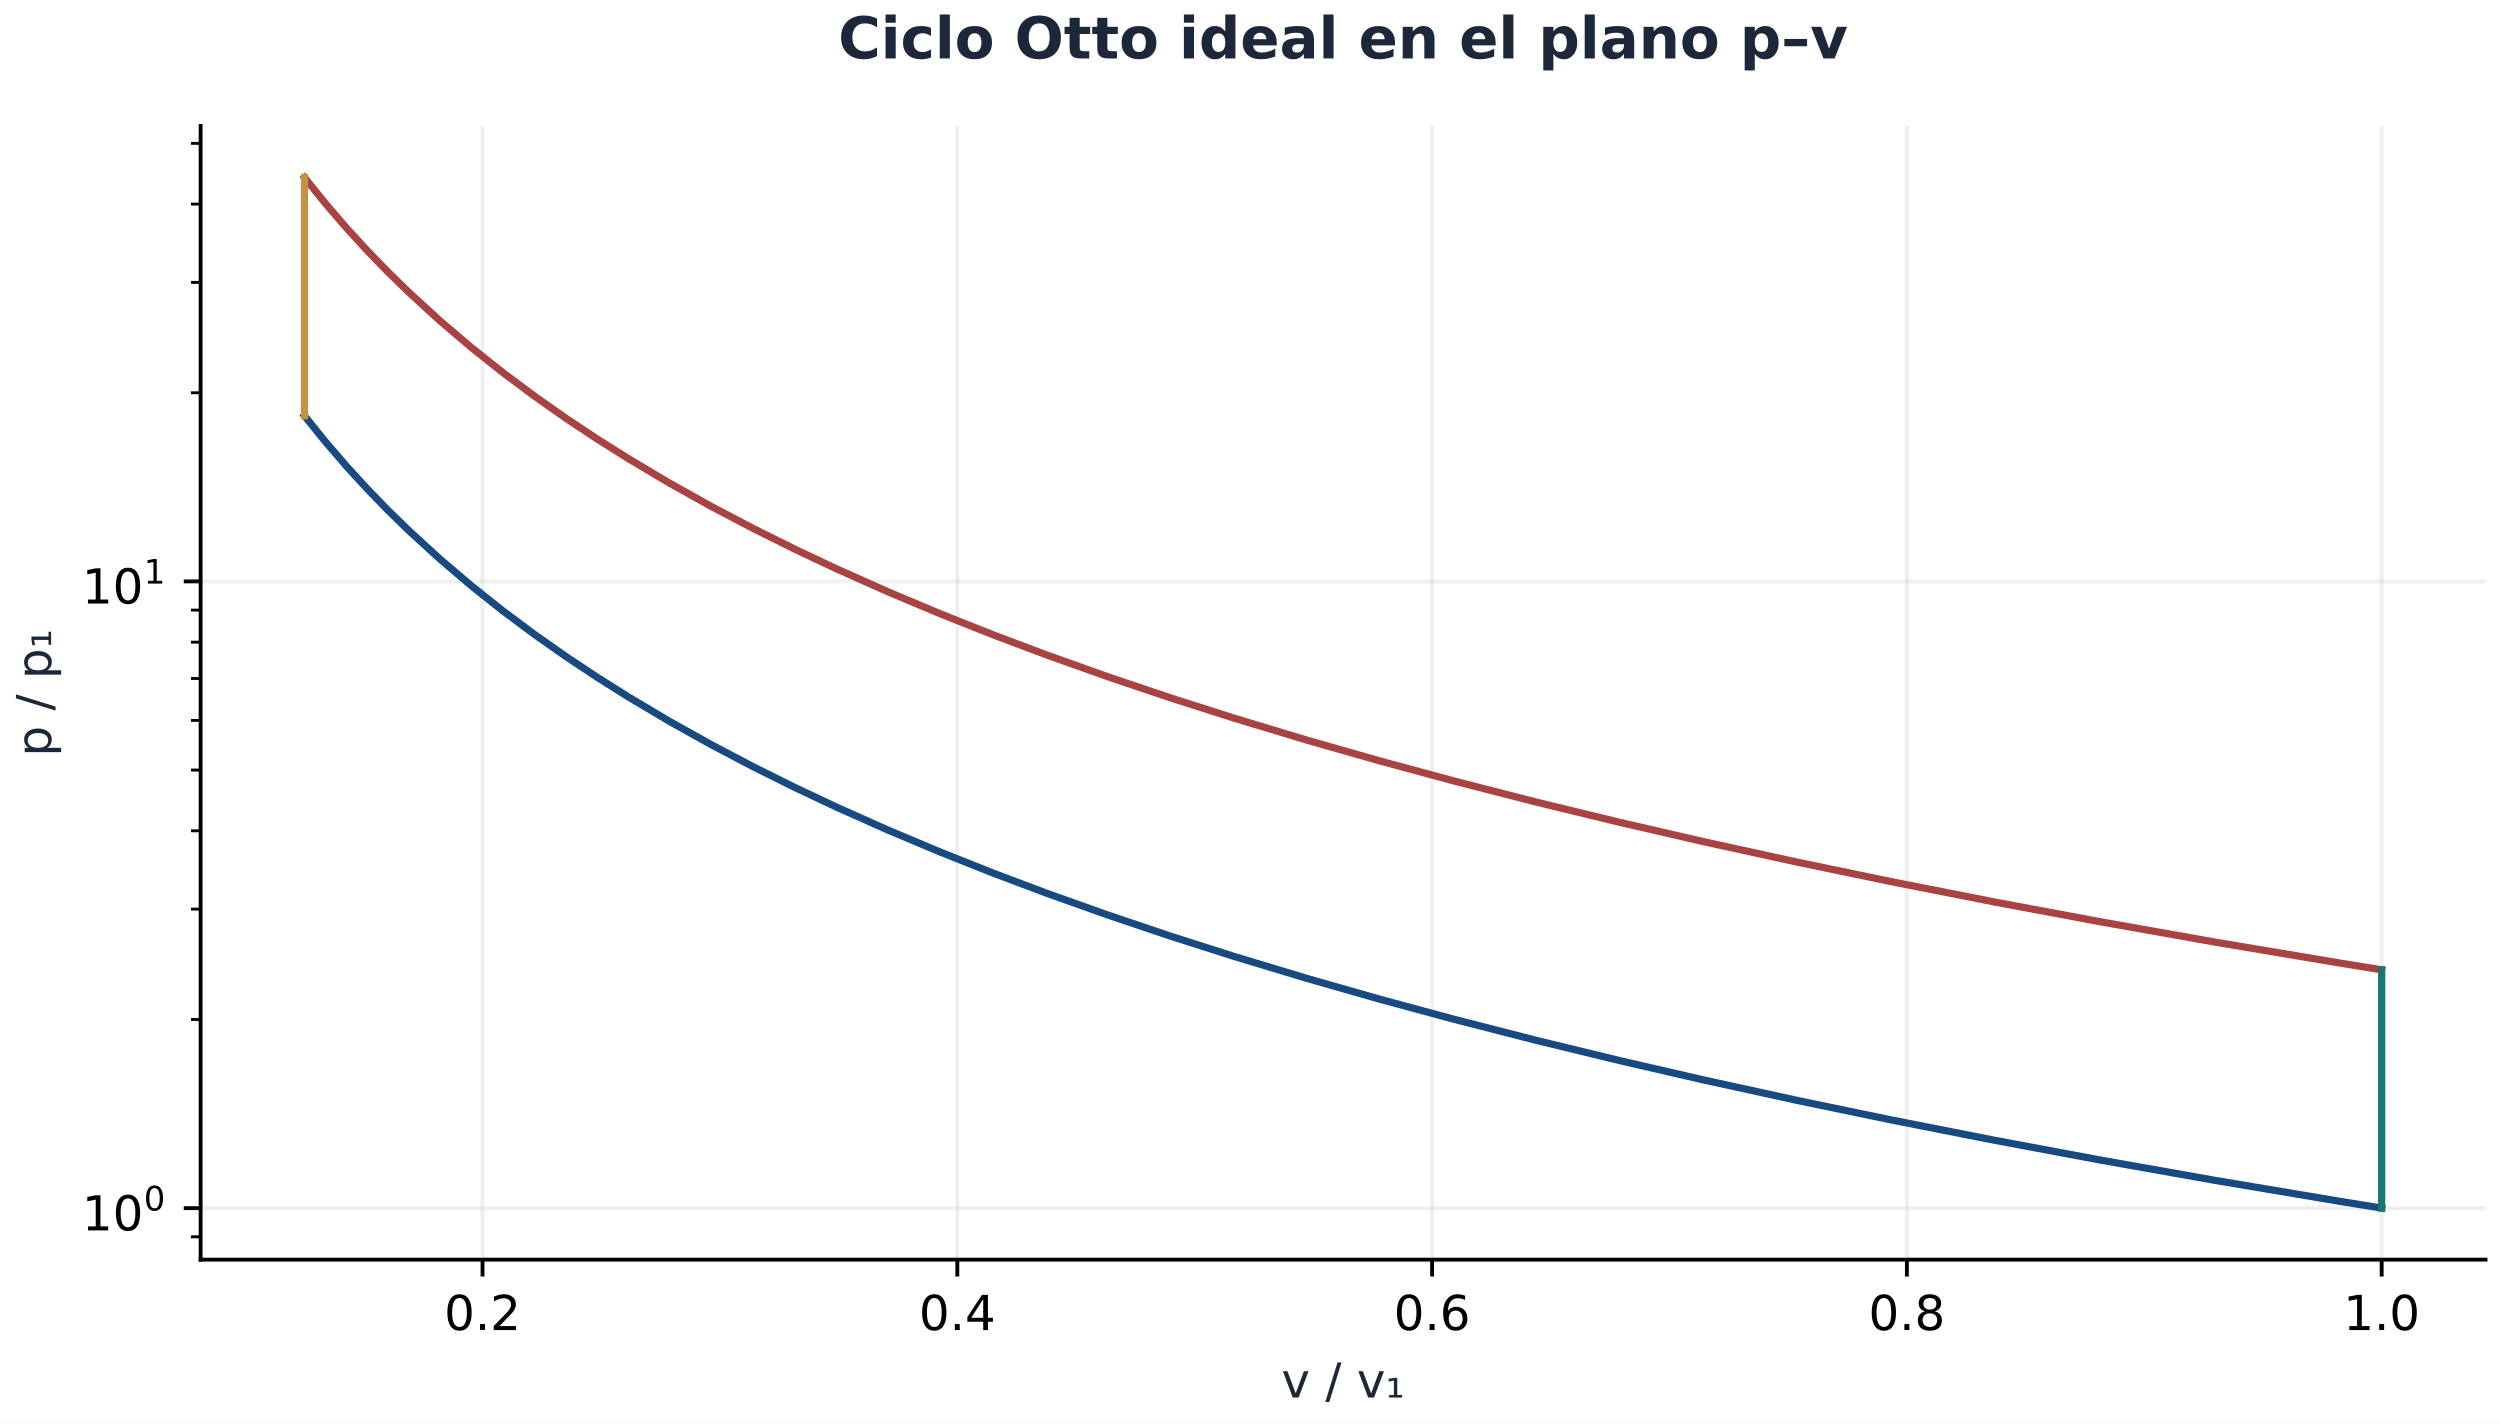
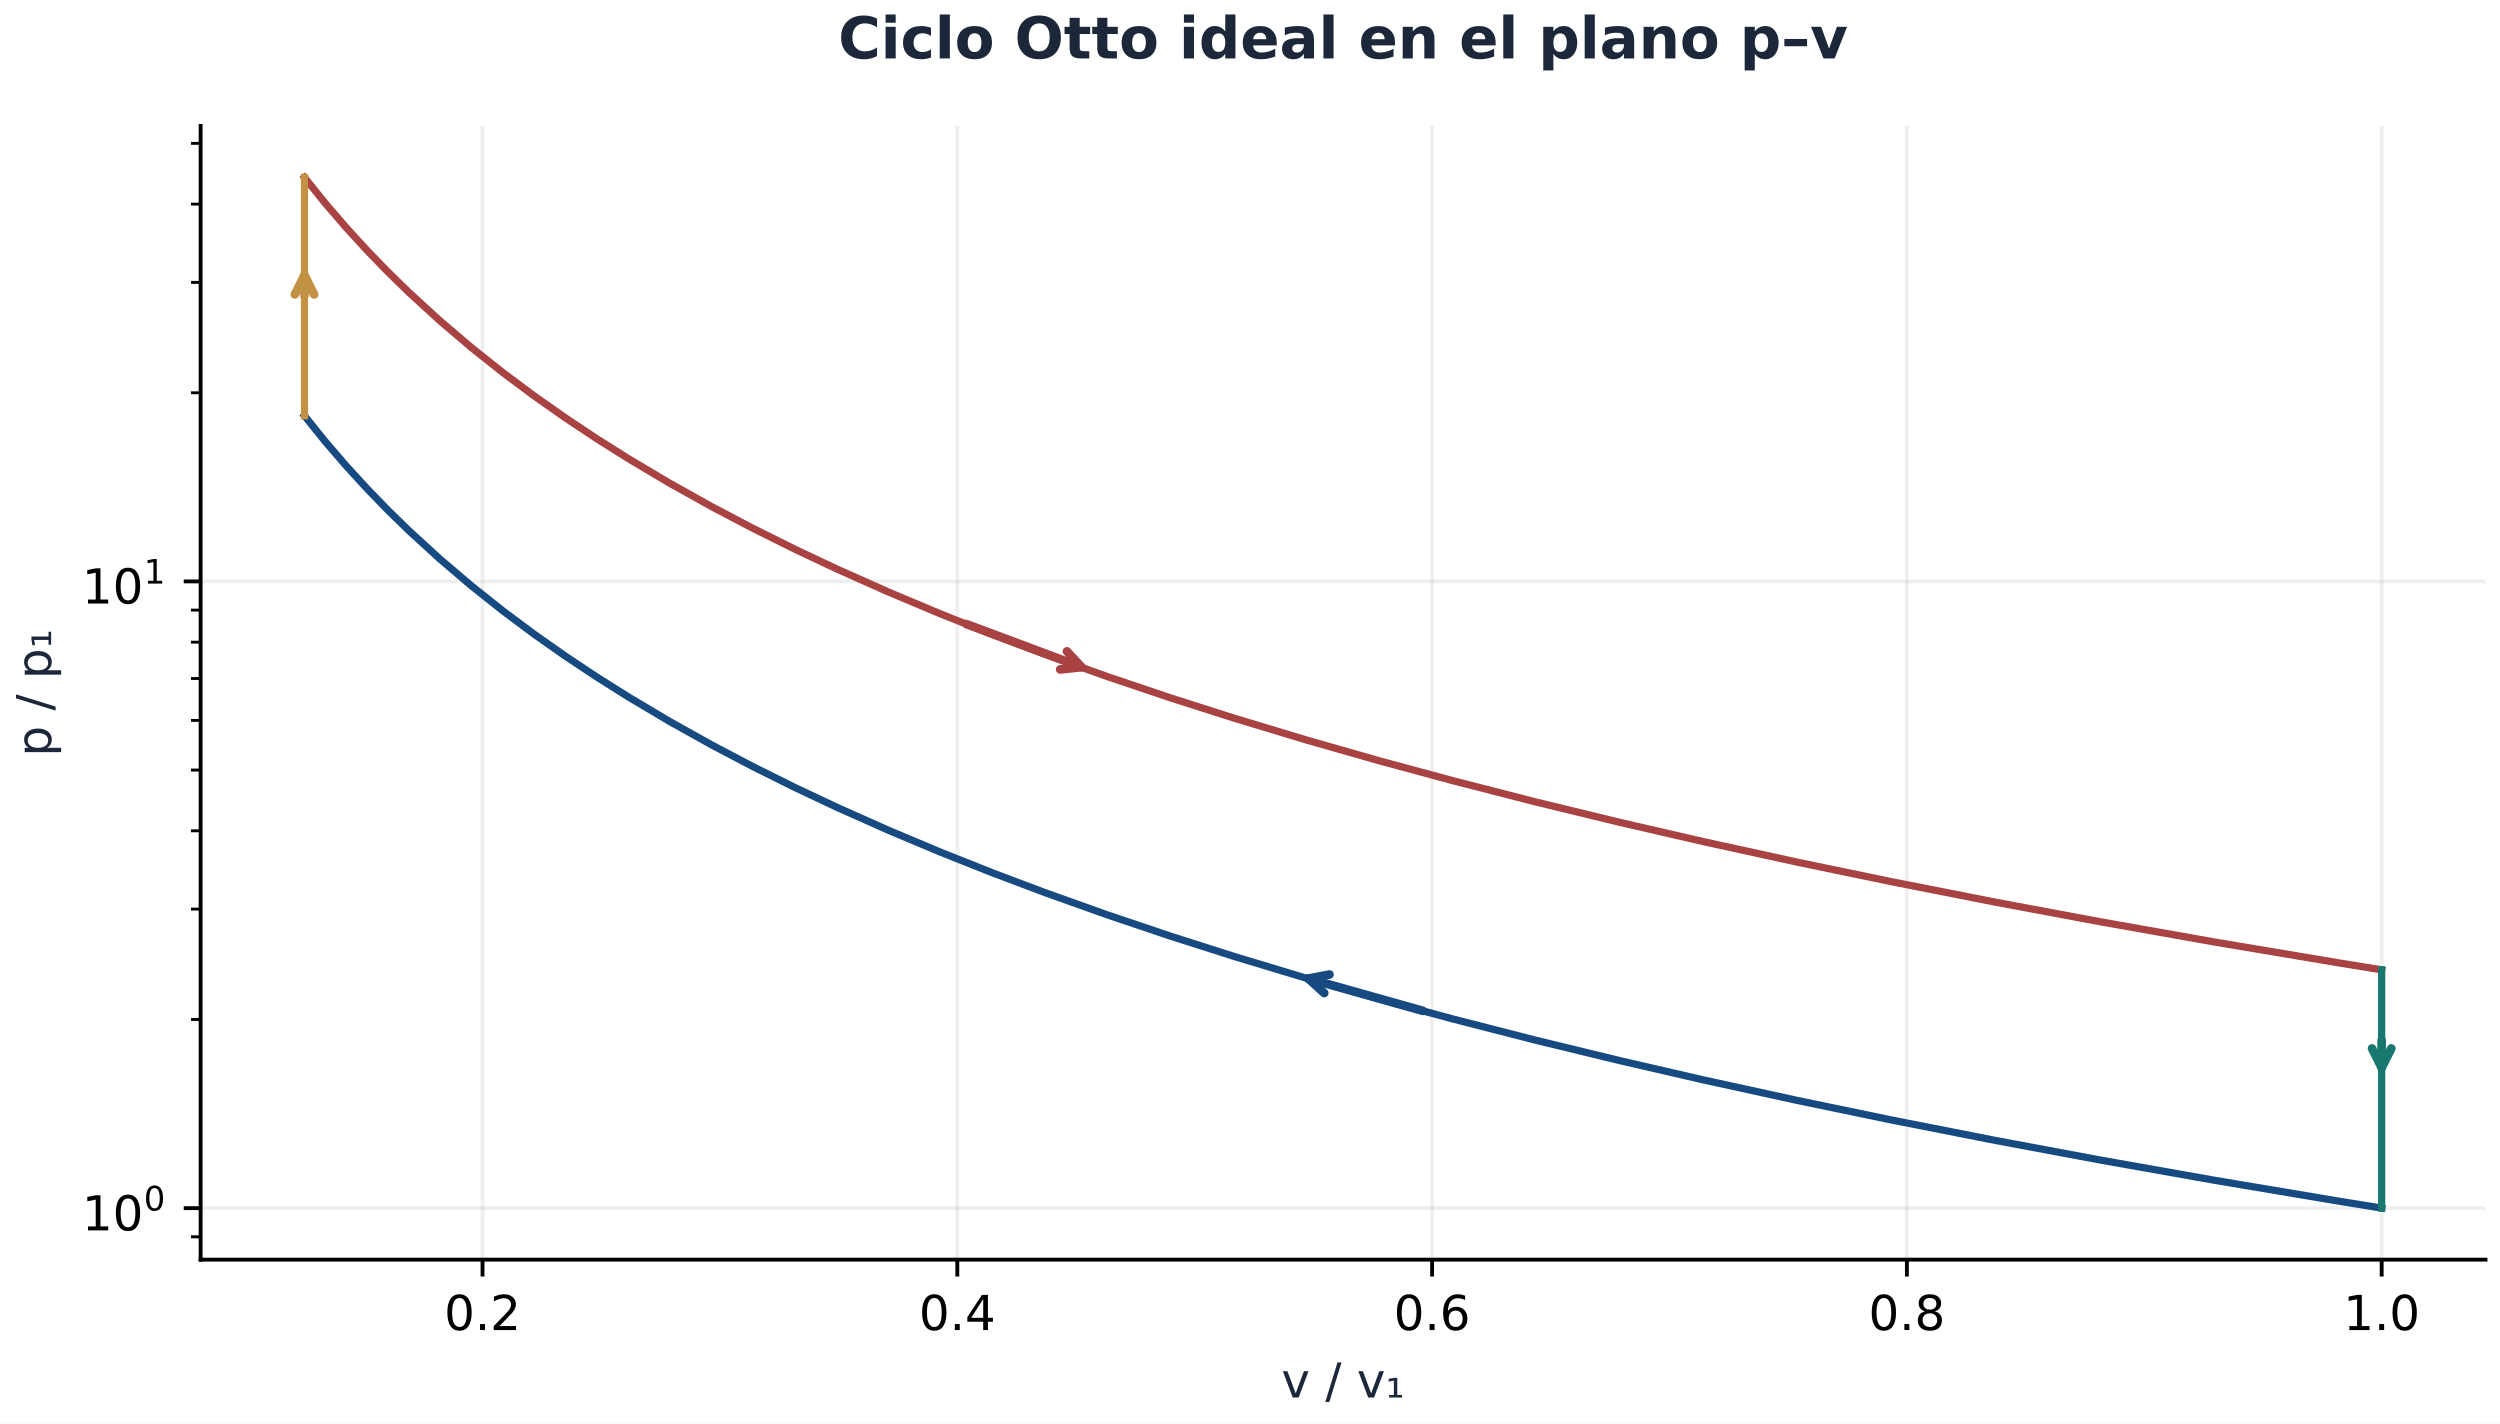
<svg xmlns="http://www.w3.org/2000/svg" xmlns:xlink="http://www.w3.org/1999/xlink" width="518.4pt" height="295.2pt" viewBox="0 0 518.4 295.2" version="1.1">
  <defs>
    <style type="text/css">*{stroke-linejoin: round; stroke-linecap: butt}</style>
  </defs>
  <g id="figure_1">
    <g id="patch_1">
      <path d="M 0 295.2  L 518.4 295.2  L 518.4 0  L 0 0  z " style="fill: #ffffff" />
    </g>
    <g id="axes_1">
      <g id="patch_2">
        <path d="M 41.6 261.2  L 515.4 261.2  L 515.4 26.118  L 41.6 26.118  z " style="fill: #ffffff" />
      </g>
      <g id="matplotlib.axis_1">
        <g id="xtick_1">
          <g id="line2d_1">
-             <path d="M 100.056 261.2  L 100.056 26.118  " clip-path="url(#pd695754c60)" style="fill: none; stroke: #b0b0b0; stroke-opacity: 0.2; stroke-width: 0.8; stroke-linecap: square" />
+             <path d="M 100.056 261.2  L 100.056 26.118  " clip-path="url(#pb2b9bc1d69)" style="fill: none; stroke: #b0b0b0; stroke-opacity: 0.2; stroke-width: 0.8; stroke-linecap: square" />
          </g>
          <g id="line2d_2">
            <defs>
-               <path id="mb07b5d64b7" d="M 0 0  L 0 3.5  " style="stroke: #000000; stroke-width: 0.8" />
-             </defs>
-             <g>
-               <use xlink:href="#mb07b5d64b7" x="100.056" y="261.2" style="stroke: #000000; stroke-width: 0.8" />
+               <path id="mcdbedb847c" d="M 0 0  L 0 3.5  " style="stroke: #000000; stroke-width: 0.8" />
+             </defs>
+             <g>
+               <use xlink:href="#mcdbedb847c" x="100.056" y="261.2" style="stroke: #000000; stroke-width: 0.8" />
            </g>
          </g>
          <g id="text_1">
            <g transform="translate(92.10446 275.7974) scale(0.1 -0.1)">
              <defs>
                <path id="DejaVuSans-13" d="M 2034 4250  Q 1547 4250 1301 3770  Q 1056 3291 1056 2328  Q 1056 1369 1301 889  Q 1547 409 2034 409  Q 2525 409 2770 889  Q 3016 1369 3016 2328  Q 3016 3291 2770 3770  Q 2525 4250 2034 4250  z M 2034 4750  Q 2819 4750 3233 4129  Q 3647 3509 3647 2328  Q 3647 1150 3233 529  Q 2819 -91 2034 -91  Q 1250 -91 836 529  Q 422 1150 422 2328  Q 422 3509 836 4129  Q 1250 4750 2034 4750  z " transform="scale(0.015625)" />
                <path id="DejaVuSans-11" d="M 684 794  L 1344 794  L 1344 0  L 684 0  L 684 794  z " transform="scale(0.015625)" />
                <path id="DejaVuSans-15" d="M 1228 531  L 3431 531  L 3431 0  L 469 0  L 469 531  Q 828 903 1448 1529  Q 2069 2156 2228 2338  Q 2531 2678 2651 2914  Q 2772 3150 2772 3378  Q 2772 3750 2511 3984  Q 2250 4219 1831 4219  Q 1534 4219 1204 4116  Q 875 4013 500 3803  L 500 4441  Q 881 4594 1212 4672  Q 1544 4750 1819 4750  Q 2544 4750 2975 4387  Q 3406 4025 3406 3419  Q 3406 3131 3298 2873  Q 3191 2616 2906 2266  Q 2828 2175 2409 1742  Q 1991 1309 1228 531  z " transform="scale(0.015625)" />
              </defs>
              <use xlink:href="#DejaVuSans-13" />
              <use xlink:href="#DejaVuSans-11" transform="translate(63.625 0)" />
              <use xlink:href="#DejaVuSans-15" transform="translate(95.40625 0)" />
            </g>
          </g>
        </g>
        <g id="xtick_2">
          <g id="line2d_3">
-             <path d="M 198.508 261.2  L 198.508 26.118  " clip-path="url(#pd695754c60)" style="fill: none; stroke: #b0b0b0; stroke-opacity: 0.2; stroke-width: 0.8; stroke-linecap: square" />
+             <path d="M 198.508 261.2  L 198.508 26.118  " clip-path="url(#pb2b9bc1d69)" style="fill: none; stroke: #b0b0b0; stroke-opacity: 0.2; stroke-width: 0.8; stroke-linecap: square" />
          </g>
          <g id="line2d_4">
            <g>
-               <use xlink:href="#mb07b5d64b7" x="198.508" y="261.2" style="stroke: #000000; stroke-width: 0.8" />
+               <use xlink:href="#mcdbedb847c" x="198.508" y="261.2" style="stroke: #000000; stroke-width: 0.8" />
            </g>
          </g>
          <g id="text_2">
            <g transform="translate(190.5563 275.7974) scale(0.1 -0.1)">
              <defs>
                <path id="DejaVuSans-17" d="M 2419 4116  L 825 1625  L 2419 1625  L 2419 4116  z M 2253 4666  L 3047 4666  L 3047 1625  L 3713 1625  L 3713 1100  L 3047 1100  L 3047 0  L 2419 0  L 2419 1100  L 313 1100  L 313 1709  L 2253 4666  z " transform="scale(0.015625)" />
              </defs>
              <use xlink:href="#DejaVuSans-13" />
              <use xlink:href="#DejaVuSans-11" transform="translate(63.625 0)" />
              <use xlink:href="#DejaVuSans-17" transform="translate(95.40625 0)" />
            </g>
          </g>
        </g>
        <g id="xtick_3">
          <g id="line2d_5">
-             <path d="M 296.96 261.2  L 296.96 26.118  " clip-path="url(#pd695754c60)" style="fill: none; stroke: #b0b0b0; stroke-opacity: 0.2; stroke-width: 0.8; stroke-linecap: square" />
+             <path d="M 296.96 261.2  L 296.96 26.118  " clip-path="url(#pb2b9bc1d69)" style="fill: none; stroke: #b0b0b0; stroke-opacity: 0.2; stroke-width: 0.8; stroke-linecap: square" />
          </g>
          <g id="line2d_6">
            <g>
-               <use xlink:href="#mb07b5d64b7" x="296.96" y="261.2" style="stroke: #000000; stroke-width: 0.8" />
+               <use xlink:href="#mcdbedb847c" x="296.96" y="261.2" style="stroke: #000000; stroke-width: 0.8" />
            </g>
          </g>
          <g id="text_3">
            <g transform="translate(289.0082 275.7974) scale(0.1 -0.1)">
              <defs>
                <path id="DejaVuSans-19" d="M 2113 2584  Q 1688 2584 1439 2293  Q 1191 2003 1191 1497  Q 1191 994 1439 701  Q 1688 409 2113 409  Q 2538 409 2786 701  Q 3034 994 3034 1497  Q 3034 2003 2786 2293  Q 2538 2584 2113 2584  z M 3366 4563  L 3366 3988  Q 3128 4100 2886 4159  Q 2644 4219 2406 4219  Q 1781 4219 1451 3797  Q 1122 3375 1075 2522  Q 1259 2794 1537 2939  Q 1816 3084 2150 3084  Q 2853 3084 3261 2657  Q 3669 2231 3669 1497  Q 3669 778 3244 343  Q 2819 -91 2113 -91  Q 1303 -91 875 529  Q 447 1150 447 2328  Q 447 3434 972 4092  Q 1497 4750 2381 4750  Q 2619 4750 2861 4703  Q 3103 4656 3366 4563  z " transform="scale(0.015625)" />
              </defs>
              <use xlink:href="#DejaVuSans-13" />
              <use xlink:href="#DejaVuSans-11" transform="translate(63.625 0)" />
              <use xlink:href="#DejaVuSans-19" transform="translate(95.40625 0)" />
            </g>
          </g>
        </g>
        <g id="xtick_4">
          <g id="line2d_7">
-             <path d="M 395.412 261.2  L 395.412 26.118  " clip-path="url(#pd695754c60)" style="fill: none; stroke: #b0b0b0; stroke-opacity: 0.2; stroke-width: 0.8; stroke-linecap: square" />
+             <path d="M 395.412 261.2  L 395.412 26.118  " clip-path="url(#pb2b9bc1d69)" style="fill: none; stroke: #b0b0b0; stroke-opacity: 0.2; stroke-width: 0.8; stroke-linecap: square" />
          </g>
          <g id="line2d_8">
            <g>
-               <use xlink:href="#mb07b5d64b7" x="395.412" y="261.2" style="stroke: #000000; stroke-width: 0.8" />
+               <use xlink:href="#mcdbedb847c" x="395.412" y="261.2" style="stroke: #000000; stroke-width: 0.8" />
            </g>
          </g>
          <g id="text_4">
            <g transform="translate(387.46 275.7974) scale(0.1 -0.1)">
              <defs>
                <path id="DejaVuSans-1b" d="M 2034 2216  Q 1584 2216 1326 1975  Q 1069 1734 1069 1313  Q 1069 891 1326 650  Q 1584 409 2034 409  Q 2484 409 2743 651  Q 3003 894 3003 1313  Q 3003 1734 2745 1975  Q 2488 2216 2034 2216  z M 1403 2484  Q 997 2584 770 2862  Q 544 3141 544 3541  Q 544 4100 942 4425  Q 1341 4750 2034 4750  Q 2731 4750 3128 4425  Q 3525 4100 3525 3541  Q 3525 3141 3298 2862  Q 3072 2584 2669 2484  Q 3125 2378 3379 2068  Q 3634 1759 3634 1313  Q 3634 634 3220 271  Q 2806 -91 2034 -91  Q 1263 -91 848 271  Q 434 634 434 1313  Q 434 1759 690 2068  Q 947 2378 1403 2484  z M 1172 3481  Q 1172 3119 1398 2916  Q 1625 2713 2034 2713  Q 2441 2713 2670 2916  Q 2900 3119 2900 3481  Q 2900 3844 2670 4047  Q 2441 4250 2034 4250  Q 1625 4250 1398 4047  Q 1172 3844 1172 3481  z " transform="scale(0.015625)" />
              </defs>
              <use xlink:href="#DejaVuSans-13" />
              <use xlink:href="#DejaVuSans-11" transform="translate(63.625 0)" />
              <use xlink:href="#DejaVuSans-1b" transform="translate(95.40625 0)" />
            </g>
          </g>
        </g>
        <g id="xtick_5">
          <g id="line2d_9">
-             <path d="M 493.863 261.2  L 493.863 26.118  " clip-path="url(#pd695754c60)" style="fill: none; stroke: #b0b0b0; stroke-opacity: 0.2; stroke-width: 0.8; stroke-linecap: square" />
+             <path d="M 493.863 261.2  L 493.863 26.118  " clip-path="url(#pb2b9bc1d69)" style="fill: none; stroke: #b0b0b0; stroke-opacity: 0.2; stroke-width: 0.8; stroke-linecap: square" />
          </g>
          <g id="line2d_10">
            <g>
-               <use xlink:href="#mb07b5d64b7" x="493.863" y="261.2" style="stroke: #000000; stroke-width: 0.8" />
+               <use xlink:href="#mcdbedb847c" x="493.863" y="261.2" style="stroke: #000000; stroke-width: 0.8" />
            </g>
          </g>
          <g id="text_5">
            <g transform="translate(485.9119 275.7974) scale(0.1 -0.1)">
              <defs>
                <path id="DejaVuSans-14" d="M 794 531  L 1825 531  L 1825 4091  L 703 3866  L 703 4441  L 1819 4666  L 2450 4666  L 2450 531  L 3481 531  L 3481 0  L 794 0  L 794 531  z " transform="scale(0.015625)" />
              </defs>
              <use xlink:href="#DejaVuSans-14" />
              <use xlink:href="#DejaVuSans-11" transform="translate(63.625 0)" />
              <use xlink:href="#DejaVuSans-13" transform="translate(95.40625 0)" />
            </g>
          </g>
        </g>
        <g id="text_6">
          <g style="fill: #1c283a" transform="translate(265.7141 289.7974) scale(0.1 -0.1)">
            <defs>
              <path id="DejaVuSans-59" d="M 191 3500  L 800 3500  L 1894 563  L 2988 3500  L 3597 3500  L 2284 0  L 1503 0  L 191 3500  z " transform="scale(0.015625)" />
              <path id="DejaVuSans-3" transform="scale(0.015625)" />
              <path id="DejaVuSans-12" d="M 1625 4666  L 2156 4666  L 531 -594  L 0 -594  L 1625 4666  z " transform="scale(0.015625)" />
              <path id="DejaVuSans-b5c" d="M 488 343  L 1125 343  L 1125 2253  L 428 2125  L 428 2487  L 1147 2609  L 1575 2609  L 1575 343  L 2216 343  L 2216 0  L 488 0  L 488 343  z " transform="scale(0.015625)" />
            </defs>
            <use xlink:href="#DejaVuSans-59" />
            <use xlink:href="#DejaVuSans-3" transform="translate(59.1875 0)" />
            <use xlink:href="#DejaVuSans-12" transform="translate(90.96875 0)" />
            <use xlink:href="#DejaVuSans-3" transform="translate(124.6562 0)" />
            <use xlink:href="#DejaVuSans-59" transform="translate(156.4375 0)" />
            <use xlink:href="#DejaVuSans-b5c" transform="translate(215.625 0)" />
          </g>
        </g>
      </g>
      <g id="matplotlib.axis_2">
        <g id="ytick_1">
          <g id="line2d_11">
-             <path d="M 41.6 250.514  L 515.4 250.514  " clip-path="url(#pd695754c60)" style="fill: none; stroke: #b0b0b0; stroke-opacity: 0.2; stroke-width: 0.8; stroke-linecap: square" />
+             <path d="M 41.6 250.514  L 515.4 250.514  " clip-path="url(#pb2b9bc1d69)" style="fill: none; stroke: #b0b0b0; stroke-opacity: 0.2; stroke-width: 0.8; stroke-linecap: square" />
          </g>
          <g id="line2d_12">
            <defs>
-               <path id="m5e88532e71" d="M 0 0  L -3.5 0  " style="stroke: #000000; stroke-width: 0.8" />
-             </defs>
-             <g>
-               <use xlink:href="#m5e88532e71" x="41.6" y="250.514" style="stroke: #000000; stroke-width: 0.8" />
+               <path id="med7544ea96" d="M 0 0  L -3.5 0  " style="stroke: #000000; stroke-width: 0.8" />
+             </defs>
+             <g>
+               <use xlink:href="#med7544ea96" x="41.6" y="250.514" style="stroke: #000000; stroke-width: 0.8" />
            </g>
          </g>
          <g id="text_7">
            <g transform="translate(17.00024 255.2142) scale(0.1 -0.1)">
              <use xlink:href="#DejaVuSans-14" transform="translate(0 0.746875)" />
              <use xlink:href="#DejaVuSans-13" transform="translate(63.62305 0.746875)" />
              <use xlink:href="#DejaVuSans-13" transform="translate(128.2031 42.04688) scale(0.7)" />
            </g>
          </g>
        </g>
        <g id="ytick_2">
          <g id="line2d_13">
-             <path d="M 41.6 120.563  L 515.4 120.563  " clip-path="url(#pd695754c60)" style="fill: none; stroke: #b0b0b0; stroke-opacity: 0.2; stroke-width: 0.8; stroke-linecap: square" />
+             <path d="M 41.6 120.563  L 515.4 120.563  " clip-path="url(#pb2b9bc1d69)" style="fill: none; stroke: #b0b0b0; stroke-opacity: 0.2; stroke-width: 0.8; stroke-linecap: square" />
          </g>
          <g id="line2d_14">
            <g>
-               <use xlink:href="#m5e88532e71" x="41.6" y="120.563" style="stroke: #000000; stroke-width: 0.8" />
+               <use xlink:href="#med7544ea96" x="41.6" y="120.563" style="stroke: #000000; stroke-width: 0.8" />
            </g>
          </g>
          <g id="text_8">
            <g transform="translate(17.00024 125.2126) scale(0.1 -0.1)">
              <use xlink:href="#DejaVuSans-14" transform="translate(0 0.665625)" />
              <use xlink:href="#DejaVuSans-13" transform="translate(63.62305 0.665625)" />
              <use xlink:href="#DejaVuSans-14" transform="translate(128.2031 41.96563) scale(0.7)" />
            </g>
          </g>
        </g>
        <g id="ytick_3">
          <g id="line2d_15">
            <defs>
-               <path id="m9495241a79" d="M 0 0  L -2 0  " style="stroke: #000000; stroke-width: 0.6" />
-             </defs>
-             <g>
-               <use xlink:href="#m9495241a79" x="41.6" y="256.461" style="stroke: #000000; stroke-width: 0.6" />
+               <path id="m1601b3b402" d="M 0 0  L -2 0  " style="stroke: #000000; stroke-width: 0.6" />
+             </defs>
+             <g>
+               <use xlink:href="#m1601b3b402" x="41.6" y="256.461" style="stroke: #000000; stroke-width: 0.6" />
            </g>
          </g>
        </g>
        <g id="ytick_4">
          <g id="line2d_16">
            <g>
-               <use xlink:href="#m9495241a79" x="41.6" y="211.395" style="stroke: #000000; stroke-width: 0.6" />
+               <use xlink:href="#m1601b3b402" x="41.6" y="211.395" style="stroke: #000000; stroke-width: 0.6" />
            </g>
          </g>
        </g>
        <g id="ytick_5">
          <g id="line2d_17">
            <g>
-               <use xlink:href="#m9495241a79" x="41.6" y="188.512" style="stroke: #000000; stroke-width: 0.6" />
+               <use xlink:href="#m1601b3b402" x="41.6" y="188.512" style="stroke: #000000; stroke-width: 0.6" />
            </g>
          </g>
        </g>
        <g id="ytick_6">
          <g id="line2d_18">
            <g>
-               <use xlink:href="#m9495241a79" x="41.6" y="172.276" style="stroke: #000000; stroke-width: 0.6" />
+               <use xlink:href="#m1601b3b402" x="41.6" y="172.276" style="stroke: #000000; stroke-width: 0.6" />
            </g>
          </g>
        </g>
        <g id="ytick_7">
          <g id="line2d_19">
            <g>
-               <use xlink:href="#m9495241a79" x="41.6" y="159.682" style="stroke: #000000; stroke-width: 0.6" />
+               <use xlink:href="#m1601b3b402" x="41.6" y="159.682" style="stroke: #000000; stroke-width: 0.6" />
            </g>
          </g>
        </g>
        <g id="ytick_8">
          <g id="line2d_20">
            <g>
-               <use xlink:href="#m9495241a79" x="41.6" y="149.392" style="stroke: #000000; stroke-width: 0.6" />
+               <use xlink:href="#m1601b3b402" x="41.6" y="149.392" style="stroke: #000000; stroke-width: 0.6" />
            </g>
          </g>
        </g>
        <g id="ytick_9">
          <g id="line2d_21">
            <g>
-               <use xlink:href="#m9495241a79" x="41.6" y="140.692" style="stroke: #000000; stroke-width: 0.6" />
+               <use xlink:href="#m1601b3b402" x="41.6" y="140.692" style="stroke: #000000; stroke-width: 0.6" />
            </g>
          </g>
        </g>
        <g id="ytick_10">
          <g id="line2d_22">
            <g>
-               <use xlink:href="#m9495241a79" x="41.6" y="133.156" style="stroke: #000000; stroke-width: 0.6" />
+               <use xlink:href="#m1601b3b402" x="41.6" y="133.156" style="stroke: #000000; stroke-width: 0.6" />
            </g>
          </g>
        </g>
        <g id="ytick_11">
          <g id="line2d_23">
            <g>
-               <use xlink:href="#m9495241a79" x="41.6" y="126.509" style="stroke: #000000; stroke-width: 0.6" />
+               <use xlink:href="#m1601b3b402" x="41.6" y="126.509" style="stroke: #000000; stroke-width: 0.6" />
            </g>
          </g>
        </g>
        <g id="ytick_12">
          <g id="line2d_24">
            <g>
-               <use xlink:href="#m9495241a79" x="41.6" y="81.443" style="stroke: #000000; stroke-width: 0.6" />
+               <use xlink:href="#m1601b3b402" x="41.6" y="81.443" style="stroke: #000000; stroke-width: 0.6" />
            </g>
          </g>
        </g>
        <g id="ytick_13">
          <g id="line2d_25">
            <g>
-               <use xlink:href="#m9495241a79" x="41.6" y="58.56" style="stroke: #000000; stroke-width: 0.6" />
+               <use xlink:href="#m1601b3b402" x="41.6" y="58.56" style="stroke: #000000; stroke-width: 0.6" />
            </g>
          </g>
        </g>
        <g id="ytick_14">
          <g id="line2d_26">
            <g>
-               <use xlink:href="#m9495241a79" x="41.6" y="42.324" style="stroke: #000000; stroke-width: 0.6" />
+               <use xlink:href="#m1601b3b402" x="41.6" y="42.324" style="stroke: #000000; stroke-width: 0.6" />
            </g>
          </g>
        </g>
        <g id="ytick_15">
          <g id="line2d_27">
            <g>
-               <use xlink:href="#m9495241a79" x="41.6" y="29.73" style="stroke: #000000; stroke-width: 0.6" />
+               <use xlink:href="#m1601b3b402" x="41.6" y="29.73" style="stroke: #000000; stroke-width: 0.6" />
            </g>
          </g>
        </g>
        <g id="text_9">
          <g style="fill: #1c283a" transform="translate(10.5979 156.8747) rotate(-90) scale(0.1 -0.1)">
            <defs>
              <path id="DejaVuSans-53" d="M 1159 525  L 1159 -1331  L 581 -1331  L 581 3500  L 1159 3500  L 1159 2969  Q 1341 3281 1617 3432  Q 1894 3584 2278 3584  Q 2916 3584 3314 3078  Q 3713 2572 3713 1747  Q 3713 922 3314 415  Q 2916 -91 2278 -91  Q 1894 -91 1617 61  Q 1341 213 1159 525  z M 3116 1747  Q 3116 2381 2855 2742  Q 2594 3103 2138 3103  Q 1681 3103 1420 2742  Q 1159 2381 1159 1747  Q 1159 1113 1420 752  Q 1681 391 2138 391  Q 2594 391 2855 752  Q 3116 1113 3116 1747  z " transform="scale(0.015625)" />
            </defs>
            <use xlink:href="#DejaVuSans-53" />
            <use xlink:href="#DejaVuSans-3" transform="translate(63.48438 0)" />
            <use xlink:href="#DejaVuSans-12" transform="translate(95.26562 0)" />
            <use xlink:href="#DejaVuSans-3" transform="translate(128.9531 0)" />
            <use xlink:href="#DejaVuSans-53" transform="translate(160.7344 0)" />
            <use xlink:href="#DejaVuSans-b5c" transform="translate(224.2188 0)" />
          </g>
        </g>
      </g>
      <g id="line2d_28">
-         <path d="M 63.137 86.213  L 67.465 91.585  L 71.794 96.615  L 76.123 101.343  L 80.452 105.805  L 84.781 110.028  L 91.275 115.967  L 97.768 121.491  L 104.261 126.654  L 110.755 131.5  L 117.248 136.066  L 123.741 140.382  L 130.235 144.475  L 138.893 149.622  L 147.55 154.454  L 156.208 159.007  L 164.866 163.312  L 173.524 167.395  L 184.346 172.219  L 195.168 176.765  L 205.991 181.063  L 216.813 185.14  L 229.8 189.769  L 242.786 194.143  L 255.773 198.287  L 270.924 202.862  L 286.076 207.186  L 301.227 211.286  L 318.542 215.725  L 335.858 219.928  L 353.174 223.919  L 372.654 228.18  L 392.134 232.223  L 413.779 236.485  L 435.423 240.529  L 459.232 244.75  L 485.206 249.112  L 493.863 250.514  L 493.863 250.514  " clip-path="url(#pd695754c60)" style="fill: none; stroke: #184a82; stroke-width: 1.5; stroke-linecap: square" />
+         <path d="M 63.137 86.213  L 67.465 91.585  L 71.794 96.615  L 76.123 101.343  L 80.452 105.805  L 84.781 110.028  L 91.275 115.967  L 97.768 121.491  L 104.261 126.654  L 110.755 131.5  L 117.248 136.066  L 123.741 140.382  L 130.235 144.475  L 138.893 149.622  L 147.55 154.454  L 156.208 159.007  L 164.866 163.312  L 173.524 167.395  L 184.346 172.219  L 195.168 176.765  L 205.991 181.063  L 216.813 185.14  L 229.8 189.769  L 242.786 194.143  L 255.773 198.287  L 270.924 202.862  L 286.076 207.186  L 301.227 211.286  L 318.542 215.725  L 335.858 219.928  L 353.174 223.919  L 372.654 228.18  L 392.134 232.223  L 413.779 236.485  L 435.423 240.529  L 459.232 244.75  L 485.206 249.112  L 493.863 250.514  L 493.863 250.514  " clip-path="url(#pb2b9bc1d69)" style="fill: none; stroke: #184a82; stroke-width: 1.5; stroke-linecap: square" />
      </g>
      <g id="line2d_29">
-         <path d="M 63.137 36.804  L 67.465 42.176  L 71.794 47.205  L 76.123 51.934  L 80.452 56.396  L 84.781 60.619  L 91.275 66.558  L 97.768 72.082  L 104.261 77.245  L 110.755 82.091  L 117.248 86.657  L 123.741 90.973  L 130.235 95.066  L 138.893 100.213  L 147.55 105.045  L 156.208 109.598  L 164.866 113.903  L 173.524 117.986  L 184.346 122.81  L 195.168 127.355  L 205.991 131.654  L 216.813 135.731  L 229.8 140.36  L 242.786 144.734  L 255.773 148.878  L 270.924 153.453  L 286.076 157.777  L 301.227 161.877  L 318.542 166.316  L 335.858 170.519  L 353.174 174.51  L 372.654 178.771  L 392.134 182.814  L 413.779 187.076  L 435.423 191.12  L 459.232 195.341  L 485.206 199.703  L 493.863 201.105  L 493.863 201.105  " clip-path="url(#pd695754c60)" style="fill: none; stroke: #a94343; stroke-width: 1.5; stroke-linecap: square" />
+         <path d="M 63.137 36.804  L 67.465 42.176  L 71.794 47.205  L 76.123 51.934  L 80.452 56.396  L 84.781 60.619  L 91.275 66.558  L 97.768 72.082  L 104.261 77.245  L 110.755 82.091  L 117.248 86.657  L 123.741 90.973  L 130.235 95.066  L 138.893 100.213  L 147.55 105.045  L 156.208 109.598  L 164.866 113.903  L 173.524 117.986  L 184.346 122.81  L 195.168 127.355  L 205.991 131.654  L 216.813 135.731  L 229.8 140.36  L 242.786 144.734  L 255.773 148.878  L 270.924 153.453  L 286.076 157.777  L 301.227 161.877  L 318.542 166.316  L 335.858 170.519  L 353.174 174.51  L 372.654 178.771  L 392.134 182.814  L 413.779 187.076  L 435.423 191.12  L 459.232 195.341  L 485.206 199.703  L 493.863 201.105  L 493.863 201.105  " clip-path="url(#pb2b9bc1d69)" style="fill: none; stroke: #a94343; stroke-width: 1.5; stroke-linecap: square" />
      </g>
      <g id="line2d_30">
-         <path d="M 63.137 86.213  L 63.137 36.804  " clip-path="url(#pd695754c60)" style="fill: none; stroke: #c39143; stroke-width: 1.5; stroke-linecap: square" />
+         <path d="M 63.137 86.213  L 63.137 36.804  " clip-path="url(#pb2b9bc1d69)" style="fill: none; stroke: #c39143; stroke-width: 1.5; stroke-linecap: square" />
      </g>
      <g id="line2d_31">
-         <path d="M 493.863 201.105  L 493.863 250.514  " clip-path="url(#pd695754c60)" style="fill: none; stroke: #18786f; stroke-width: 1.5; stroke-linecap: square" />
+         <path d="M 493.863 201.105  L 493.863 250.514  " clip-path="url(#pb2b9bc1d69)" style="fill: none; stroke: #18786f; stroke-width: 1.5; stroke-linecap: square" />
      </g>
      <g id="patch_3">
        <path d="M 41.6 261.2  L 41.6 26.118  " style="fill: none; stroke: #000000; stroke-width: 0.8; stroke-linejoin: miter; stroke-linecap: square" />
      </g>
      <g id="patch_4">
        <path d="M 41.6 261.2  L 515.4 261.2  " style="fill: none; stroke: #000000; stroke-width: 0.8; stroke-linejoin: miter; stroke-linecap: square" />
+       </g>
+       <g id="patch_5">
+         <path d="M 295.038 209.611  Q 282.193 205.991 271.286 202.916  " style="fill: none; stroke: #184a82; stroke-width: 1.8; stroke-linecap: round" />
+         <path d="M 274.593 205.927  L 271.286 202.916  L 275.678 202.077  " style="fill: none; stroke: #184a82; stroke-width: 1.8; stroke-linecap: round" />
+       </g>
+       <g id="patch_6">
+         <path d="M 200.379 129.407  Q 213.274 134.228 224.284 138.344  " style="fill: none; stroke: #a94343; stroke-width: 1.8; stroke-linecap: round" />
+         <path d="M 221.238 135.07  L 224.284 138.344  L 219.837 138.817  " style="fill: none; stroke: #a94343; stroke-width: 1.8; stroke-linecap: round" />
+       </g>
+       <g id="patch_7">
+         <path d="M 63.137 61.327  Q 63.137 58.185 63.137 57.055  " style="fill: none; stroke: #c39143; stroke-width: 1.8; stroke-linecap: round" />
+         <path d="M 61.137 61.055  L 63.137 57.055  L 65.137 61.055  " style="fill: none; stroke: #c39143; stroke-width: 1.8; stroke-linecap: round" />
+       </g>
+       <g id="patch_8">
+         <path d="M 493.863 215.699  Q 493.863 219.559 493.863 221.407  " style="fill: none; stroke: #18786f; stroke-width: 1.8; stroke-linecap: round" />
+         <path d="M 495.863 217.407  L 493.863 221.407  L 491.863 217.407  " style="fill: none; stroke: #18786f; stroke-width: 1.8; stroke-linecap: round" />
      </g>
      <g id="text_10">
        <g style="fill: #1c283a" transform="translate(173.8178 12.11837) scale(0.12 -0.12)">
          <defs>
            <path id="DejaVuSans-Bold-26" d="M 4288 256  Q 3956 84 3597 -3  Q 3238 -91 2847 -91  Q 1681 -91 1000 561  Q 319 1213 319 2328  Q 319 3447 1000 4098  Q 1681 4750 2847 4750  Q 3238 4750 3597 4662  Q 3956 4575 4288 4403  L 4288 3438  Q 3953 3666 3628 3772  Q 3303 3878 2944 3878  Q 2300 3878 1931 3465  Q 1563 3053 1563 2328  Q 1563 1606 1931 1193  Q 2300 781 2944 781  Q 3303 781 3628 887  Q 3953 994 4288 1222  L 4288 256  z " transform="scale(0.015625)" />
            <path id="DejaVuSans-Bold-4c" d="M 538 3500  L 1656 3500  L 1656 0  L 538 0  L 538 3500  z M 538 4863  L 1656 4863  L 1656 3950  L 538 3950  L 538 4863  z " transform="scale(0.015625)" />
            <path id="DejaVuSans-Bold-46" d="M 3366 3391  L 3366 2478  Q 3138 2634 2908 2709  Q 2678 2784 2431 2784  Q 1963 2784 1702 2511  Q 1441 2238 1441 1747  Q 1441 1256 1702 982  Q 1963 709 2431 709  Q 2694 709 2930 787  Q 3166 866 3366 1019  L 3366 103  Q 3103 6 2833 -42  Q 2563 -91 2291 -91  Q 1344 -91 809 395  Q 275 881 275 1747  Q 275 2613 809 3098  Q 1344 3584 2291 3584  Q 2566 3584 2833 3536  Q 3100 3488 3366 3391  z " transform="scale(0.015625)" />
            <path id="DejaVuSans-Bold-4f" d="M 538 4863  L 1656 4863  L 1656 0  L 538 0  L 538 4863  z " transform="scale(0.015625)" />
            <path id="DejaVuSans-Bold-52" d="M 2203 2784  Q 1831 2784 1636 2517  Q 1441 2250 1441 1747  Q 1441 1244 1636 976  Q 1831 709 2203 709  Q 2569 709 2762 976  Q 2956 1244 2956 1747  Q 2956 2250 2762 2517  Q 2569 2784 2203 2784  z M 2203 3584  Q 3106 3584 3614 3096  Q 4122 2609 4122 1747  Q 4122 884 3614 396  Q 3106 -91 2203 -91  Q 1297 -91 786 396  Q 275 884 275 1747  Q 275 2609 786 3096  Q 1297 3584 2203 3584  z " transform="scale(0.015625)" />
            <path id="DejaVuSans-Bold-3" transform="scale(0.015625)" />
            <path id="DejaVuSans-Bold-32" d="M 2719 3878  Q 2169 3878 1866 3472  Q 1563 3066 1563 2328  Q 1563 1594 1866 1187  Q 2169 781 2719 781  Q 3272 781 3575 1187  Q 3878 1594 3878 2328  Q 3878 3066 3575 3472  Q 3272 3878 2719 3878  z M 2719 4750  Q 3844 4750 4481 4106  Q 5119 3463 5119 2328  Q 5119 1197 4481 553  Q 3844 -91 2719 -91  Q 1597 -91 958 553  Q 319 1197 319 2328  Q 319 3463 958 4106  Q 1597 4750 2719 4750  z " transform="scale(0.015625)" />
            <path id="DejaVuSans-Bold-57" d="M 1759 4494  L 1759 3500  L 2913 3500  L 2913 2700  L 1759 2700  L 1759 1216  Q 1759 972 1856 886  Q 1953 800 2241 800  L 2816 800  L 2816 0  L 1856 0  Q 1194 0 917 276  Q 641 553 641 1216  L 641 2700  L 84 2700  L 84 3500  L 641 3500  L 641 4494  L 1759 4494  z " transform="scale(0.015625)" />
            <path id="DejaVuSans-Bold-47" d="M 2919 2988  L 2919 4863  L 4044 4863  L 4044 0  L 2919 0  L 2919 506  Q 2688 197 2409 53  Q 2131 -91 1766 -91  Q 1119 -91 703 423  Q 288 938 288 1747  Q 288 2556 703 3070  Q 1119 3584 1766 3584  Q 2128 3584 2408 3439  Q 2688 3294 2919 2988  z M 2181 722  Q 2541 722 2730 984  Q 2919 1247 2919 1747  Q 2919 2247 2730 2509  Q 2541 2772 2181 2772  Q 1825 2772 1636 2509  Q 1447 2247 1447 1747  Q 1447 1247 1636 984  Q 1825 722 2181 722  z " transform="scale(0.015625)" />
            <path id="DejaVuSans-Bold-48" d="M 4031 1759  L 4031 1441  L 1416 1441  Q 1456 1047 1700 850  Q 1944 653 2381 653  Q 2734 653 3104 758  Q 3475 863 3866 1075  L 3866 213  Q 3469 63 3072 -14  Q 2675 -91 2278 -91  Q 1328 -91 801 392  Q 275 875 275 1747  Q 275 2603 792 3093  Q 1309 3584 2216 3584  Q 3041 3584 3536 3087  Q 4031 2591 4031 1759  z M 2881 2131  Q 2881 2450 2695 2645  Q 2509 2841 2209 2841  Q 1884 2841 1681 2658  Q 1478 2475 1428 2131  L 2881 2131  z " transform="scale(0.015625)" />
            <path id="DejaVuSans-Bold-44" d="M 2106 1575  Q 1756 1575 1579 1456  Q 1403 1338 1403 1106  Q 1403 894 1545 773  Q 1688 653 1941 653  Q 2256 653 2472 879  Q 2688 1106 2688 1447  L 2688 1575  L 2106 1575  z M 3816 1997  L 3816 0  L 2688 0  L 2688 519  Q 2463 200 2181 54  Q 1900 -91 1497 -91  Q 953 -91 614 226  Q 275 544 275 1050  Q 275 1666 698 1953  Q 1122 2241 2028 2241  L 2688 2241  L 2688 2328  Q 2688 2594 2478 2717  Q 2269 2841 1825 2841  Q 1466 2841 1156 2769  Q 847 2697 581 2553  L 581 3406  Q 941 3494 1303 3539  Q 1666 3584 2028 3584  Q 2975 3584 3395 3211  Q 3816 2838 3816 1997  z " transform="scale(0.015625)" />
            <path id="DejaVuSans-Bold-51" d="M 4056 2131  L 4056 0  L 2931 0  L 2931 347  L 2931 1631  Q 2931 2084 2911 2256  Q 2891 2428 2841 2509  Q 2775 2619 2662 2680  Q 2550 2741 2406 2741  Q 2056 2741 1856 2470  Q 1656 2200 1656 1722  L 1656 0  L 538 0  L 538 3500  L 1656 3500  L 1656 2988  Q 1909 3294 2193 3439  Q 2478 3584 2822 3584  Q 3428 3584 3742 3212  Q 4056 2841 4056 2131  z " transform="scale(0.015625)" />
            <path id="DejaVuSans-Bold-53" d="M 1656 506  L 1656 -1331  L 538 -1331  L 538 3500  L 1656 3500  L 1656 2988  Q 1888 3294 2169 3439  Q 2450 3584 2816 3584  Q 3463 3584 3878 3070  Q 4294 2556 4294 1747  Q 4294 938 3878 423  Q 3463 -91 2816 -91  Q 2450 -91 2169 54  Q 1888 200 1656 506  z M 2400 2772  Q 2041 2772 1848 2508  Q 1656 2244 1656 1747  Q 1656 1250 1848 986  Q 2041 722 2400 722  Q 2759 722 2948 984  Q 3138 1247 3138 1747  Q 3138 2247 2948 2509  Q 2759 2772 2400 2772  z " transform="scale(0.015625)" />
            <path id="DejaVuSans-Bold-af5" d="M 344 2156  L 2856 2156  L 2856 1350  L 344 1350  L 344 2156  z " transform="scale(0.015625)" />
            <path id="DejaVuSans-Bold-59" d="M 97 3500  L 1216 3500  L 2088 1081  L 2956 3500  L 4078 3500  L 2700 0  L 1472 0  L 97 3500  z " transform="scale(0.015625)" />
          </defs>
          <use xlink:href="#DejaVuSans-Bold-26" />
          <use xlink:href="#DejaVuSans-Bold-4c" transform="translate(73.39062 0)" />
          <use xlink:href="#DejaVuSans-Bold-46" transform="translate(107.6719 0)" />
          <use xlink:href="#DejaVuSans-Bold-4f" transform="translate(166.9531 0)" />
          <use xlink:href="#DejaVuSans-Bold-52" transform="translate(201.2344 0)" />
          <use xlink:href="#DejaVuSans-Bold-3" transform="translate(269.9375 0)" />
          <use xlink:href="#DejaVuSans-Bold-32" transform="translate(304.75 0)" />
          <use xlink:href="#DejaVuSans-Bold-57" transform="translate(389.7656 0)" />
          <use xlink:href="#DejaVuSans-Bold-57" transform="translate(437.5625 0)" />
          <use xlink:href="#DejaVuSans-Bold-52" transform="translate(485.3594 0)" />
          <use xlink:href="#DejaVuSans-Bold-3" transform="translate(554.0625 0)" />
          <use xlink:href="#DejaVuSans-Bold-4c" transform="translate(588.875 0)" />
          <use xlink:href="#DejaVuSans-Bold-47" transform="translate(623.1562 0)" />
          <use xlink:href="#DejaVuSans-Bold-48" transform="translate(694.7344 0)" />
          <use xlink:href="#DejaVuSans-Bold-44" transform="translate(762.5625 0)" />
          <use xlink:href="#DejaVuSans-Bold-4f" transform="translate(830.0469 0)" />
          <use xlink:href="#DejaVuSans-Bold-3" transform="translate(864.3281 0)" />
          <use xlink:href="#DejaVuSans-Bold-48" transform="translate(899.1406 0)" />
          <use xlink:href="#DejaVuSans-Bold-51" transform="translate(966.9688 0)" />
          <use xlink:href="#DejaVuSans-Bold-3" transform="translate(1038.156 0)" />
          <use xlink:href="#DejaVuSans-Bold-48" transform="translate(1072.969 0)" />
          <use xlink:href="#DejaVuSans-Bold-4f" transform="translate(1140.797 0)" />
          <use xlink:href="#DejaVuSans-Bold-3" transform="translate(1175.078 0)" />
          <use xlink:href="#DejaVuSans-Bold-53" transform="translate(1209.891 0)" />
          <use xlink:href="#DejaVuSans-Bold-4f" transform="translate(1281.469 0)" />
          <use xlink:href="#DejaVuSans-Bold-44" transform="translate(1315.75 0)" />
          <use xlink:href="#DejaVuSans-Bold-51" transform="translate(1383.234 0)" />
          <use xlink:href="#DejaVuSans-Bold-52" transform="translate(1454.422 0)" />
          <use xlink:href="#DejaVuSans-Bold-3" transform="translate(1523.125 0)" />
          <use xlink:href="#DejaVuSans-Bold-53" transform="translate(1557.938 0)" />
          <use xlink:href="#DejaVuSans-Bold-af5" transform="translate(1629.516 0)" />
          <use xlink:href="#DejaVuSans-Bold-59" transform="translate(1679.516 0)" />
        </g>
      </g>
    </g>
  </g>
  <defs>
-     <clipPath id="pd695754c60">
+     <clipPath id="pb2b9bc1d69">
      <rect x="41.6" y="26.118" width="473.8" height="235.081" />
    </clipPath>
  </defs>
</svg>
